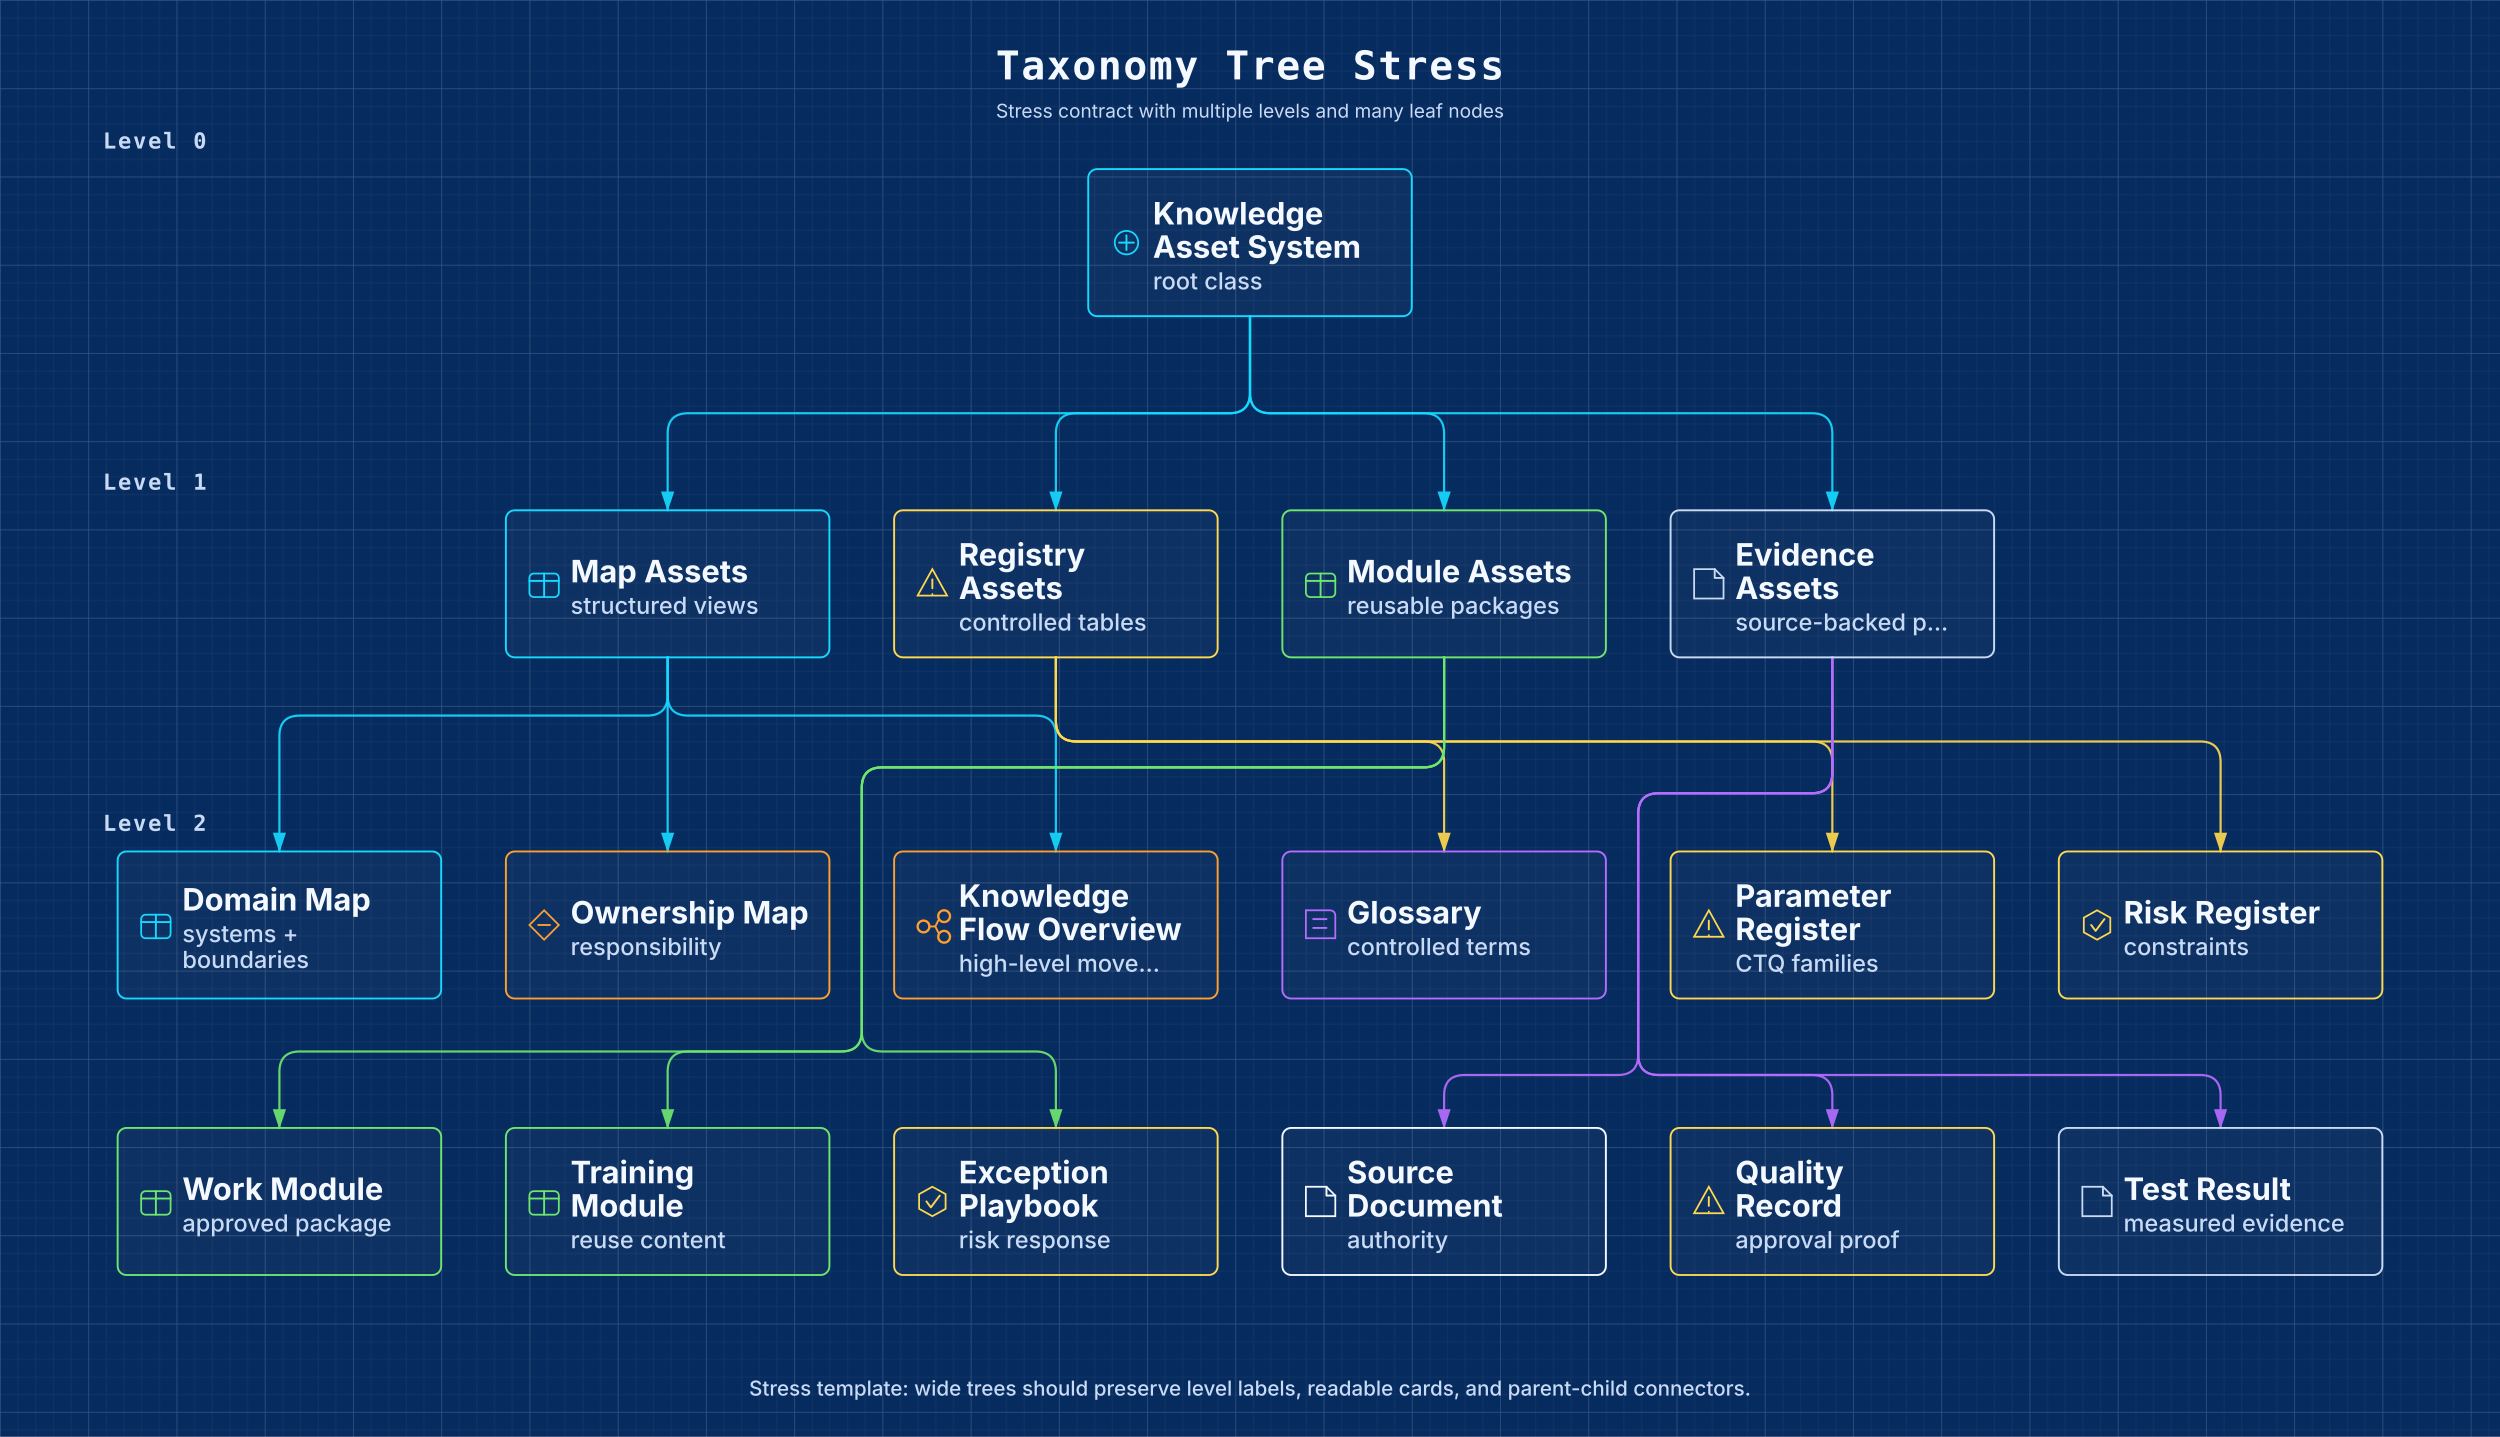
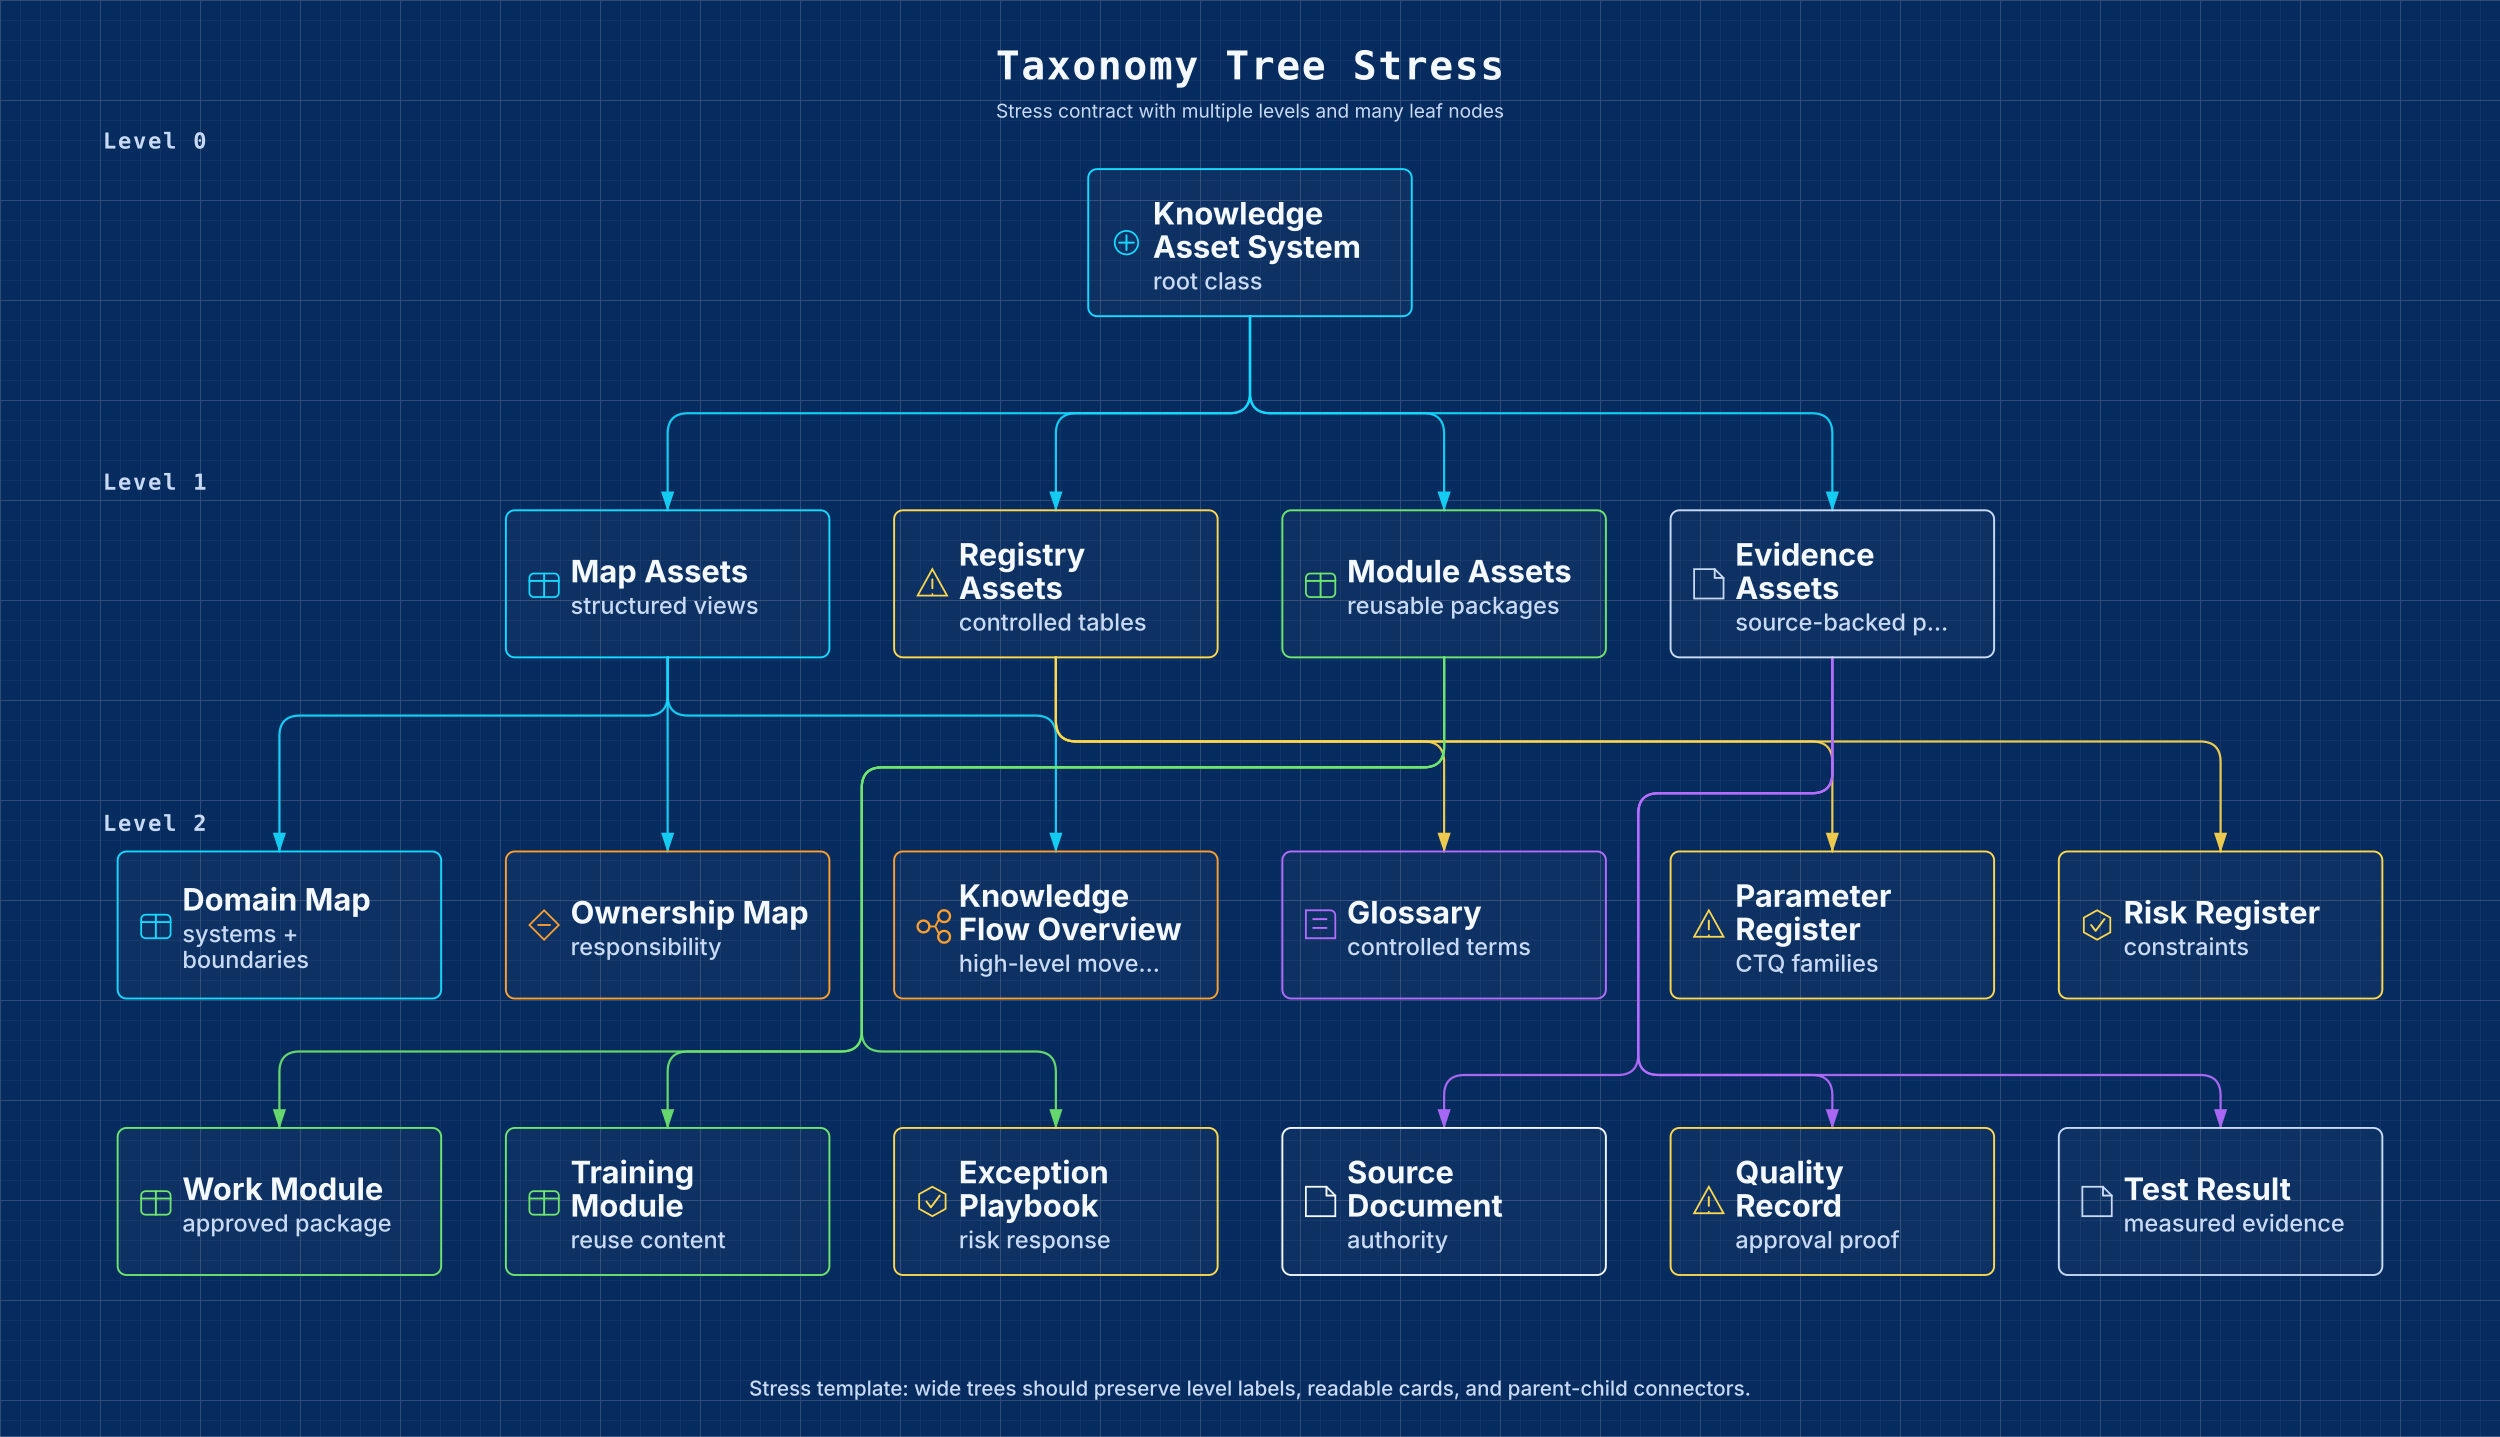
<svg xmlns="http://www.w3.org/2000/svg" width="1700" height="977" viewBox="0 0 1700 977" role="img" aria-label="Taxonomy Tree Stress" data-style="accent-blueprint" data-diagram-type="taxonomy_tree">
  <defs>
-     <pattern id="blueprint-grid-small" width="12" height="12" patternUnits="userSpaceOnUse">
-       <path d="M 12 0 H 0 V 12" fill="none" stroke="#FFFFFF" stroke-opacity="0.08" stroke-width="0.7" />
+     <pattern id="blueprint-grid-small" width="13.6" height="13.6" patternUnits="userSpaceOnUse">
+       <path d="M 13.6 0 H 0 V 13.6" fill="none" stroke="#FFFFFF" stroke-opacity="0.08" stroke-width="0.79" />
    </pattern>
-     <pattern id="blueprint-grid" width="60" height="60" patternUnits="userSpaceOnUse">
-       <rect width="60" height="60" fill="url(#blueprint-grid-small)" />
-       <path d="M 60 0 H 0 V 60" fill="none" stroke="#FFFFFF" stroke-opacity="0.14" stroke-width="1" />
+     <pattern id="blueprint-grid" width="68" height="68" patternUnits="userSpaceOnUse">
+       <rect width="68" height="68" fill="url(#blueprint-grid-small)" />
+       <path d="M 68 0 H 0 V 68" fill="none" stroke="#FFFFFF" stroke-opacity="0.14" stroke-width="1.13" />
    </pattern>
    <marker id="arrow" markerWidth="10" markerHeight="10" refX="8.5" refY="3" orient="auto" markerUnits="strokeWidth">
      <path d="M0,0 L0,6 L9,3 z" fill="context-stroke" />
    </marker>
    <marker id="arrow-fanout" markerWidth="10" markerHeight="10" refX="8.5" refY="3" orient="auto" markerUnits="strokeWidth">
      <path d="M0,0 L0,6 L9,3 z" fill="context-stroke" />
    </marker>
    <marker id="arrow-fanin" markerWidth="10" markerHeight="10" refX="8.5" refY="3" orient="auto" markerUnits="strokeWidth">
      <path d="M0,0 L0,6 L9,3 z" fill="context-stroke" />
    </marker>
    <style>
    [data-style="accent-blueprint"] .title{font:700 27px IBM Plex Mono,JetBrains Mono,Consolas,monospace;fill:#F4F8FF;letter-spacing:.04em;text-transform:uppercase}
    [data-style="accent-blueprint"] .subtitle{font:400 13px IBM Plex Sans,Inter,Roboto Condensed,DIN,Segoe UI,Aptos,Arial,sans-serif;fill:#C9DAF5}
    [data-style="accent-blueprint"] .group-label{font:700 15px IBM Plex Mono,JetBrains Mono,Consolas,monospace;fill:#C9DAF5;letter-spacing:.08em;text-transform:uppercase}
    [data-style="accent-blueprint"] .card-title{font:700 17px IBM Plex Sans,Inter,Roboto Condensed,DIN,Segoe UI,Aptos,Arial,sans-serif;fill:#F4F8FF}
    [data-style="accent-blueprint"] .card-sub{font:500 13px IBM Plex Sans,Inter,Roboto Condensed,DIN,Segoe UI,Aptos,Arial,sans-serif;fill:#C9DAF5}
    [data-style="accent-blueprint"] .edge{fill:none;stroke:#F4F8FF;stroke-width:1.5;stroke-linecap:round;stroke-linejoin:round;opacity:0.88}
    [data-style="accent-blueprint"] .fanout{stroke:#FF9F2E;opacity:0.9}
    [data-style="accent-blueprint"] .fanin{stroke:#6EE66E;opacity:0.9}
    [data-style="accent-blueprint"] .route-shared{marker-end:none}
    [data-style="accent-blueprint"] .edge-dashed{stroke-dasharray:6 5;opacity:0.68}
    [data-style="accent-blueprint"] .note{font:500 14px IBM Plex Sans,Inter,Roboto Condensed,DIN,Segoe UI,Aptos,Arial,sans-serif;fill:#C9DAF5}
    [data-style="accent-blueprint"] .mono{font-family:IBM Plex Mono,JetBrains Mono,Consolas,monospace}
    [data-style="accent-blueprint"] .table-header{font:700 15.5px IBM Plex Mono,JetBrains Mono,Consolas,monospace;fill:#F4F8FF;letter-spacing:.08em;text-transform:uppercase}
    [data-style="accent-blueprint"] .table-cell{font:500 17px IBM Plex Sans,Inter,Roboto Condensed,DIN,Segoe UI,Aptos,Arial,sans-serif;fill:#F4F8FF}
    [data-style="accent-blueprint"] .table-cell-secondary{font:500 17px IBM Plex Sans,Inter,Roboto Condensed,DIN,Segoe UI,Aptos,Arial,sans-serif;fill:#C9DAF5}
    [data-style="accent-blueprint"] .info-panel-title{font:700 15px IBM Plex Mono,JetBrains Mono,Consolas,monospace;fill:#F4F8FF;letter-spacing:.08em;text-transform:uppercase}
    [data-style="accent-blueprint"] .info-panel-item{font:500 14px IBM Plex Sans,Inter,Roboto Condensed,DIN,Segoe UI,Aptos,Arial,sans-serif;fill:#C9DAF5}
    [data-style="accent-blueprint"] .tree-level-label{font:700 15px IBM Plex Mono,JetBrains Mono,Consolas,monospace;fill:#C9DAF5;letter-spacing:.08em;text-transform:uppercase}
    [data-style="accent-blueprint"] .hub-label{font:700 15px IBM Plex Mono,JetBrains Mono,Consolas,monospace;fill:#C9DAF5;letter-spacing:.08em;text-transform:uppercase}
    [data-style="accent-blueprint"] .icon-line{fill:none;stroke-width:1.3;stroke-linecap:round;stroke-linejoin:round}
  </style>
  </defs>
  <rect x="0" y="0" width="1700" height="977" rx="0" fill="#062B5F" />
  <rect x="0" y="0" width="1700" height="977" rx="0" fill="url(#blueprint-grid)" opacity="1" />
  <text x="850.0" y="54" text-anchor="middle" class="title">Taxonomy Tree Stress</text>
  <text x="850.0" y="80.0" text-anchor="middle" class="subtitle">Stress contract with multiple levels and many leaf nodes</text>
  <path d="M 850.0 215.0 L 850.0 267.0 Q 850.0 281.0 836.0 281.0 L 468.0 281.0 Q 454.0 281.0 454.0 295.0 L 454.0 347.0" class="edge taxonomy-link" marker-end="url(#arrow)" data-parent="root" data-child="maps" data-lane-y="281.0" style="stroke:#16D9FF;opacity:0.92" />
  <path d="M 850.0 215.0 L 850.0 267.0 Q 850.0 281.0 836.0 281.0 L 732.0 281.0 Q 718.0 281.0 718.0 295.0 L 718.0 347.0" class="edge taxonomy-link" marker-end="url(#arrow)" data-parent="root" data-child="registries" data-lane-y="281.0" style="stroke:#16D9FF;opacity:0.92" />
  <path d="M 850.0 215.0 L 850.0 267.0 Q 850.0 281.0 864.0 281.0 L 968.0 281.0 Q 982.0 281.0 982.0 295.0 L 982.0 347.0" class="edge taxonomy-link" marker-end="url(#arrow)" data-parent="root" data-child="modules" data-lane-y="281.0" style="stroke:#16D9FF;opacity:0.92" />
  <path d="M 850.0 215.0 L 850.0 267.0 Q 850.0 281.0 864.0 281.0 L 1232.0 281.0 Q 1246.0 281.0 1246.0 295.0 L 1246.0 347.0" class="edge taxonomy-link" marker-end="url(#arrow)" data-parent="root" data-child="evidence" data-lane-y="281.0" style="stroke:#16D9FF;opacity:0.92" />
  <path d="M 454.0 447.0 L 454.0 472.6 Q 454.0 486.6 440.0 486.6 L 204.0 486.6 Q 190.0 486.6 190.0 500.6 L 190.0 579.0" class="edge taxonomy-link" marker-end="url(#arrow)" data-parent="maps" data-child="domain_map" data-lane-y="486.6" style="stroke:#16D9FF;opacity:0.92" />
  <path d="M 454.0 447.0 L 454.0 579.0" class="edge taxonomy-link" marker-end="url(#arrow)" data-parent="maps" data-child="ownership_map" data-lane-y="486.6" style="stroke:#16D9FF;opacity:0.92" />
  <path d="M 454.0 447.0 L 454.0 472.6 Q 454.0 486.6 468.0 486.6 L 704.0 486.6 Q 718.0 486.6 718.0 500.6 L 718.0 579.0" class="edge taxonomy-link" marker-end="url(#arrow)" data-parent="maps" data-child="flow_overview" data-lane-y="486.6" style="stroke:#16D9FF;opacity:0.92" />
  <path d="M 718.0 447.0 L 718.0 490.2 Q 718.0 504.2 732.0 504.2 L 968.0 504.2 Q 982.0 504.2 982.0 518.2 L 982.0 579.0" class="edge taxonomy-link" marker-end="url(#arrow)" data-parent="registries" data-child="glossary" data-lane-y="504.2" style="stroke:#FFD84D;opacity:0.92" />
  <path d="M 718.0 447.0 L 718.0 490.2 Q 718.0 504.2 732.0 504.2 L 1232.0 504.2 Q 1246.0 504.2 1246.0 518.2 L 1246.0 579.0" class="edge taxonomy-link" marker-end="url(#arrow)" data-parent="registries" data-child="parameter_register" data-lane-y="504.2" style="stroke:#FFD84D;opacity:0.92" />
  <path d="M 718.0 447.0 L 718.0 490.2 Q 718.0 504.2 732.0 504.2 L 1496.0 504.2 Q 1510.0 504.2 1510.0 518.2 L 1510.0 579.0" class="edge taxonomy-link" marker-end="url(#arrow)" data-parent="registries" data-child="risk_register" data-lane-y="504.2" style="stroke:#FFD84D;opacity:0.92" />
  <path d="M 982.0 447.0 L 982.0 507.8 Q 982.0 521.8 968.0 521.8 L 600.0 521.8 Q 586.0 521.8 586.0 535.8 L 586.0 701.0 Q 586.0 715.0 572.0 715.0 L 204.0 715.0 Q 190.0 715.0 190.0 729.0 L 190.0 767.0" class="edge taxonomy-link" marker-end="url(#arrow)" data-parent="modules" data-child="work_module" data-lane-y="521.8" data-corridor-x="586.0" data-row-lane-y="715.0" style="stroke:#6EE66E;opacity:0.92" />
  <path d="M 982.0 447.0 L 982.0 507.8 Q 982.0 521.8 968.0 521.8 L 600.0 521.8 Q 586.0 521.8 586.0 535.8 L 586.0 701.0 Q 586.0 715.0 572.0 715.0 L 468.0 715.0 Q 454.0 715.0 454.0 729.0 L 454.0 767.0" class="edge taxonomy-link" marker-end="url(#arrow)" data-parent="modules" data-child="training_module" data-lane-y="521.8" data-corridor-x="586.0" data-row-lane-y="715.0" style="stroke:#6EE66E;opacity:0.92" />
  <path d="M 982.0 447.0 L 982.0 507.8 Q 982.0 521.8 968.0 521.8 L 600.0 521.8 Q 586.0 521.8 586.0 535.8 L 586.0 701.0 Q 586.0 715.0 600.0 715.0 L 704.0 715.0 Q 718.0 715.0 718.0 729.0 L 718.0 767.0" class="edge taxonomy-link" marker-end="url(#arrow)" data-parent="modules" data-child="playbook" data-lane-y="521.8" data-corridor-x="586.0" data-row-lane-y="715.0" style="stroke:#6EE66E;opacity:0.92" />
  <path d="M 1246.0 447.0 L 1246.0 525.4 Q 1246.0 539.4 1232.0 539.4 L 1128.0 539.4 Q 1114.0 539.4 1114.0 553.4 L 1114.0 717.0 Q 1114.0 731.0 1100.0 731.0 L 996.0 731.0 Q 982.0 731.0 982.0 745.0 L 982.0 767.0" class="edge taxonomy-link" marker-end="url(#arrow)" data-parent="evidence" data-child="source_doc" data-lane-y="539.4" data-corridor-x="1114.0" data-row-lane-y="731.0" style="stroke:#B56CFF;opacity:0.92" />
  <path d="M 1246.0 447.0 L 1246.0 525.4 Q 1246.0 539.4 1232.0 539.4 L 1128.0 539.4 Q 1114.0 539.4 1114.0 553.4 L 1114.0 717.0 Q 1114.0 731.0 1128.0 731.0 L 1232.0 731.0 Q 1246.0 731.0 1246.0 745.0 L 1246.0 767.0" class="edge taxonomy-link" marker-end="url(#arrow)" data-parent="evidence" data-child="quality_record" data-lane-y="539.4" data-corridor-x="1114.0" data-row-lane-y="731.0" style="stroke:#B56CFF;opacity:0.92" />
  <path d="M 1246.0 447.0 L 1246.0 525.4 Q 1246.0 539.4 1232.0 539.4 L 1128.0 539.4 Q 1114.0 539.4 1114.0 553.4 L 1114.0 717.0 Q 1114.0 731.0 1128.0 731.0 L 1496.0 731.0 Q 1510.0 731.0 1510.0 745.0 L 1510.0 767.0" class="edge taxonomy-link" marker-end="url(#arrow)" data-parent="evidence" data-child="test_result" data-lane-y="539.4" data-corridor-x="1114.0" data-row-lane-y="731.0" style="stroke:#B56CFF;opacity:0.92" />
  <g id="node-root" class="card node-card">
    <rect x="740.0" y="115.0" width="220.0" height="100.0" rx="6" fill="#FFFFFF" fill-opacity="0.03" stroke="#16D9FF" stroke-width="1.3" />
    <circle cx="766.0" cy="165.0" r="8" fill="none" stroke="#16D9FF" stroke-width="1.2" />
    <path d="M761.0,165.0 H771.0 M766.0,160.0 V170.0" class="icon-line" stroke="#16D9FF" />
    <text x="784.0" y="152.63" text-anchor="start" class="card-title" style="font-size:21px">Knowledge</text>
    <text x="784.0" y="175.31" text-anchor="start" class="card-title" style="font-size:21px">Asset System</text>
    <text x="784.0" y="196.77" text-anchor="start" class="card-sub" style="font-size:16px">root class</text>
  </g>
  <g id="node-maps" class="card node-card">
    <rect x="344.0" y="347.0" width="220.0" height="100.0" rx="6" fill="#FFFFFF" fill-opacity="0.03" stroke="#16D9FF" stroke-width="1.3" />
    <rect x="360.0" y="390.0" width="20" height="16" rx="3" fill="none" stroke="#16D9FF" stroke-width="1.2" />
    <path d="M360.0,395.0 H380.0 M370.0,390.0 V406.0" class="icon-line" stroke="#16D9FF" />
    <text x="388.0" y="395.97" text-anchor="start" class="card-title" style="font-size:21px">Map Assets</text>
    <text x="388.0" y="417.43" text-anchor="start" class="card-sub" style="font-size:16px">structured views</text>
  </g>
  <g id="node-registries" class="card node-card">
    <rect x="608.0" y="347.0" width="220.0" height="100.0" rx="6" fill="#FFFFFF" fill-opacity="0.03" stroke="#FFD84D" stroke-width="1.3" />
    <path d="M634.0,387.0 L644.0,405.0 H624.0 Z" fill="none" stroke="#FFD84D" stroke-width="1.2" />
    <path d="M634.0,394.0 V400.0 M634.0,404.0 V404.0" class="icon-line" stroke="#FFD84D" />
    <text x="652.0" y="384.63" text-anchor="start" class="card-title" style="font-size:21px">Registry</text>
    <text x="652.0" y="407.31" text-anchor="start" class="card-title" style="font-size:21px">Assets</text>
    <text x="652.0" y="428.77" text-anchor="start" class="card-sub" style="font-size:16px">controlled tables</text>
  </g>
  <g id="node-modules" class="card node-card">
    <rect x="872.0" y="347.0" width="220.0" height="100.0" rx="6" fill="#FFFFFF" fill-opacity="0.03" stroke="#6EE66E" stroke-width="1.3" />
    <rect x="888.0" y="390.0" width="20" height="16" rx="3" fill="none" stroke="#6EE66E" stroke-width="1.2" />
    <path d="M888.0,395.0 H908.0 M898.0,390.0 V406.0" class="icon-line" stroke="#6EE66E" />
    <text x="916.0" y="395.97" text-anchor="start" class="card-title" style="font-size:21px">Module Assets</text>
    <text x="916.0" y="417.43" text-anchor="start" class="card-sub" style="font-size:16px">reusable packages</text>
  </g>
  <g id="node-evidence" class="card node-card">
    <rect x="1136.0" y="347.0" width="220.0" height="100.0" rx="6" fill="#FFFFFF" fill-opacity="0.03" stroke="#C9DAF5" stroke-width="1.3" />
    <path d="M1152.0,387.0 H1166.0 L1172.0,393.0 V407.0 H1152.0 Z" fill="none" stroke="#C9DAF5" stroke-width="1.2" />
    <path d="M1166.0,387.0 V393.0 H1172.0" class="icon-line" stroke="#C9DAF5" />
    <text x="1180.0" y="384.63" text-anchor="start" class="card-title" style="font-size:21px">Evidence</text>
    <text x="1180.0" y="407.31" text-anchor="start" class="card-title" style="font-size:21px">Assets</text>
    <text x="1180.0" y="428.77" text-anchor="start" class="card-sub" style="font-size:16px">source-backed p...</text>
  </g>
  <g id="node-domain_map" class="card node-card">
    <rect x="80.0" y="579.0" width="220.0" height="100.0" rx="6" fill="#FFFFFF" fill-opacity="0.03" stroke="#16D9FF" stroke-width="1.3" />
    <rect x="96.0" y="622.0" width="20" height="16" rx="3" fill="none" stroke="#16D9FF" stroke-width="1.2" />
    <path d="M96.0,627.0 H116.0 M106.0,622.0 V638.0" class="icon-line" stroke="#16D9FF" />
    <text x="124.0" y="619.17" text-anchor="start" class="card-title" style="font-size:21px">Domain Map</text>
    <text x="124.0" y="640.63" text-anchor="start" class="card-sub" style="font-size:16px">systems +</text>
    <text x="124.0" y="658.23" text-anchor="start" class="card-sub" style="font-size:16px">boundaries</text>
  </g>
  <g id="node-ownership_map" class="card node-card">
    <rect x="344.0" y="579.0" width="220.0" height="100.0" rx="6" fill="#FFFFFF" fill-opacity="0.03" stroke="#FF9F2E" stroke-width="1.3" />
    <path d="M370.0,619.0 L380.0,629.0 L370.0,639.0 L360.0,629.0 Z" fill="none" stroke="#FF9F2E" stroke-width="1.2" />
    <path d="M366.0,629.0 H374.0" class="icon-line" stroke="#FF9F2E" />
    <text x="388.0" y="627.97" text-anchor="start" class="card-title" style="font-size:21px">Ownership Map</text>
    <text x="388.0" y="649.43" text-anchor="start" class="card-sub" style="font-size:16px">responsibility</text>
  </g>
  <g id="node-flow_overview" class="card node-card">
    <rect x="608.0" y="579.0" width="220.0" height="100.0" rx="6" fill="#FFFFFF" fill-opacity="0.03" stroke="#FF9F2E" stroke-width="1.3" />
    <circle cx="628.0" cy="630.0" r="4" fill="none" stroke="#FF9F2E" stroke-width="1.6" />
    <circle cx="642.0" cy="623.0" r="4" fill="none" stroke="#FF9F2E" stroke-width="1.6" />
    <circle cx="642.0" cy="637.0" r="4" fill="none" stroke="#FF9F2E" stroke-width="1.6" />
    <path d="M632.0,630.0 H636.0 M638.0,626.0 L636.0,630.0 L638.0,634.0" class="icon-line" stroke="#FF9F2E" />
    <text x="652.0" y="616.63" text-anchor="start" class="card-title" style="font-size:21px">Knowledge</text>
    <text x="652.0" y="639.31" text-anchor="start" class="card-title" style="font-size:21px">Flow Overview</text>
    <text x="652.0" y="660.77" text-anchor="start" class="card-sub" style="font-size:16px">high-level move...</text>
  </g>
  <g id="node-glossary" class="card node-card">
    <rect x="872.0" y="579.0" width="220.0" height="100.0" rx="6" fill="#FFFFFF" fill-opacity="0.03" stroke="#B56CFF" stroke-width="1.3" />
    <path d="M888.0,619.0 H904.0 Q908.0,619.0 908.0,623.0 V638.0 H888.0 Z" fill="none" stroke="#B56CFF" stroke-width="1.2" />
    <path d="M893.0,625.0 H902.0 M893.0,631.0 H902.0" class="icon-line" stroke="#B56CFF" />
    <text x="916.0" y="627.97" text-anchor="start" class="card-title" style="font-size:21px">Glossary</text>
    <text x="916.0" y="649.43" text-anchor="start" class="card-sub" style="font-size:16px">controlled terms</text>
  </g>
  <g id="node-parameter_register" class="card node-card">
    <rect x="1136.0" y="579.0" width="220.0" height="100.0" rx="6" fill="#FFFFFF" fill-opacity="0.03" stroke="#FFD84D" stroke-width="1.3" />
    <path d="M1162.0,619.0 L1172.0,637.0 H1152.0 Z" fill="none" stroke="#FFD84D" stroke-width="1.2" />
    <path d="M1162.0,626.0 V632.0 M1162.0,636.0 V636.0" class="icon-line" stroke="#FFD84D" />
    <text x="1180.0" y="616.63" text-anchor="start" class="card-title" style="font-size:21px">Parameter</text>
    <text x="1180.0" y="639.31" text-anchor="start" class="card-title" style="font-size:21px">Register</text>
    <text x="1180.0" y="660.77" text-anchor="start" class="card-sub" style="font-size:16px">CTQ families</text>
  </g>
  <g id="node-risk_register" class="card node-card">
    <rect x="1400.0" y="579.0" width="220.0" height="100.0" rx="6" fill="#FFFFFF" fill-opacity="0.03" stroke="#FFD84D" stroke-width="1.3" />
    <path d="M1426.0,619.0 L1435.0,624.0 V634.0 L1426.0,639.0 L1417.0,634.0 V624.0 Z" fill="none" stroke="#FFD84D" stroke-width="1.2" />
    <path d="M1422.0,629.0 L1425.0,633.0 L1431.0,625.0" class="icon-line" stroke="#FFD84D" />
    <text x="1444.0" y="627.97" text-anchor="start" class="card-title" style="font-size:21px">Risk Register</text>
    <text x="1444.0" y="649.43" text-anchor="start" class="card-sub" style="font-size:16px">constraints</text>
  </g>
  <g id="node-work_module" class="card node-card">
    <rect x="80.0" y="767.0" width="220.0" height="100.0" rx="6" fill="#FFFFFF" fill-opacity="0.03" stroke="#6EE66E" stroke-width="1.3" />
    <rect x="96.0" y="810.0" width="20" height="16" rx="3" fill="none" stroke="#6EE66E" stroke-width="1.2" />
    <path d="M96.0,815.0 H116.0 M106.0,810.0 V826.0" class="icon-line" stroke="#6EE66E" />
    <text x="124.0" y="815.97" text-anchor="start" class="card-title" style="font-size:21px">Work Module</text>
    <text x="124.0" y="837.43" text-anchor="start" class="card-sub" style="font-size:16px">approved package</text>
  </g>
  <g id="node-training_module" class="card node-card">
    <rect x="344.0" y="767.0" width="220.0" height="100.0" rx="6" fill="#FFFFFF" fill-opacity="0.03" stroke="#6EE66E" stroke-width="1.3" />
    <rect x="360.0" y="810.0" width="20" height="16" rx="3" fill="none" stroke="#6EE66E" stroke-width="1.2" />
    <path d="M360.0,815.0 H380.0 M370.0,810.0 V826.0" class="icon-line" stroke="#6EE66E" />
    <text x="388.0" y="804.63" text-anchor="start" class="card-title" style="font-size:21px">Training</text>
    <text x="388.0" y="827.31" text-anchor="start" class="card-title" style="font-size:21px">Module</text>
    <text x="388.0" y="848.77" text-anchor="start" class="card-sub" style="font-size:16px">reuse content</text>
  </g>
  <g id="node-playbook" class="card node-card">
    <rect x="608.0" y="767.0" width="220.0" height="100.0" rx="6" fill="#FFFFFF" fill-opacity="0.03" stroke="#FFD84D" stroke-width="1.3" />
    <path d="M634.0,807.0 L643.0,812.0 V822.0 L634.0,827.0 L625.0,822.0 V812.0 Z" fill="none" stroke="#FFD84D" stroke-width="1.2" />
    <path d="M630.0,817.0 L633.0,821.0 L639.0,813.0" class="icon-line" stroke="#FFD84D" />
    <text x="652.0" y="804.63" text-anchor="start" class="card-title" style="font-size:21px">Exception</text>
    <text x="652.0" y="827.31" text-anchor="start" class="card-title" style="font-size:21px">Playbook</text>
    <text x="652.0" y="848.77" text-anchor="start" class="card-sub" style="font-size:16px">risk response</text>
  </g>
  <g id="node-source_doc" class="card node-card">
    <rect x="872.0" y="767.0" width="220.0" height="100.0" rx="6" fill="#FFFFFF" fill-opacity="0.03" stroke="#F4F8FF" stroke-width="1.3" />
    <path d="M888.0,807.0 H902.0 L908.0,813.0 V827.0 H888.0 Z" fill="none" stroke="#F4F8FF" stroke-width="1.2" />
    <path d="M902.0,807.0 V813.0 H908.0" class="icon-line" stroke="#F4F8FF" />
    <text x="916.0" y="804.63" text-anchor="start" class="card-title" style="font-size:21px">Source</text>
    <text x="916.0" y="827.31" text-anchor="start" class="card-title" style="font-size:21px">Document</text>
    <text x="916.0" y="848.77" text-anchor="start" class="card-sub" style="font-size:16px">authority</text>
  </g>
  <g id="node-quality_record" class="card node-card">
    <rect x="1136.0" y="767.0" width="220.0" height="100.0" rx="6" fill="#FFFFFF" fill-opacity="0.03" stroke="#FFD84D" stroke-width="1.3" />
    <path d="M1162.0,807.0 L1172.0,825.0 H1152.0 Z" fill="none" stroke="#FFD84D" stroke-width="1.2" />
    <path d="M1162.0,814.0 V820.0 M1162.0,824.0 V824.0" class="icon-line" stroke="#FFD84D" />
    <text x="1180.0" y="804.63" text-anchor="start" class="card-title" style="font-size:21px">Quality</text>
    <text x="1180.0" y="827.31" text-anchor="start" class="card-title" style="font-size:21px">Record</text>
    <text x="1180.0" y="848.77" text-anchor="start" class="card-sub" style="font-size:16px">approval proof</text>
  </g>
  <g id="node-test_result" class="card node-card">
    <rect x="1400.0" y="767.0" width="220.0" height="100.0" rx="6" fill="#FFFFFF" fill-opacity="0.03" stroke="#C9DAF5" stroke-width="1.3" />
    <path d="M1416.0,807.0 H1430.0 L1436.0,813.0 V827.0 H1416.0 Z" fill="none" stroke="#C9DAF5" stroke-width="1.2" />
    <path d="M1430.0,807.0 V813.0 H1436.0" class="icon-line" stroke="#C9DAF5" />
    <text x="1444.0" y="815.97" text-anchor="start" class="card-title" style="font-size:21px">Test Result</text>
    <text x="1444.0" y="837.43" text-anchor="start" class="card-sub" style="font-size:16px">measured evidence</text>
  </g>
  <text x="70" y="101.0" class="tree-level-label">Level 0</text>
  <text x="70" y="333.0" class="tree-level-label">Level 1</text>
  <text x="70" y="565.0" class="tree-level-label">Level 2</text>
  <text x="850.0" y="949" text-anchor="middle" class="note">Stress template: wide trees should preserve level labels, readable cards, and parent-child connectors.</text>
</svg>
